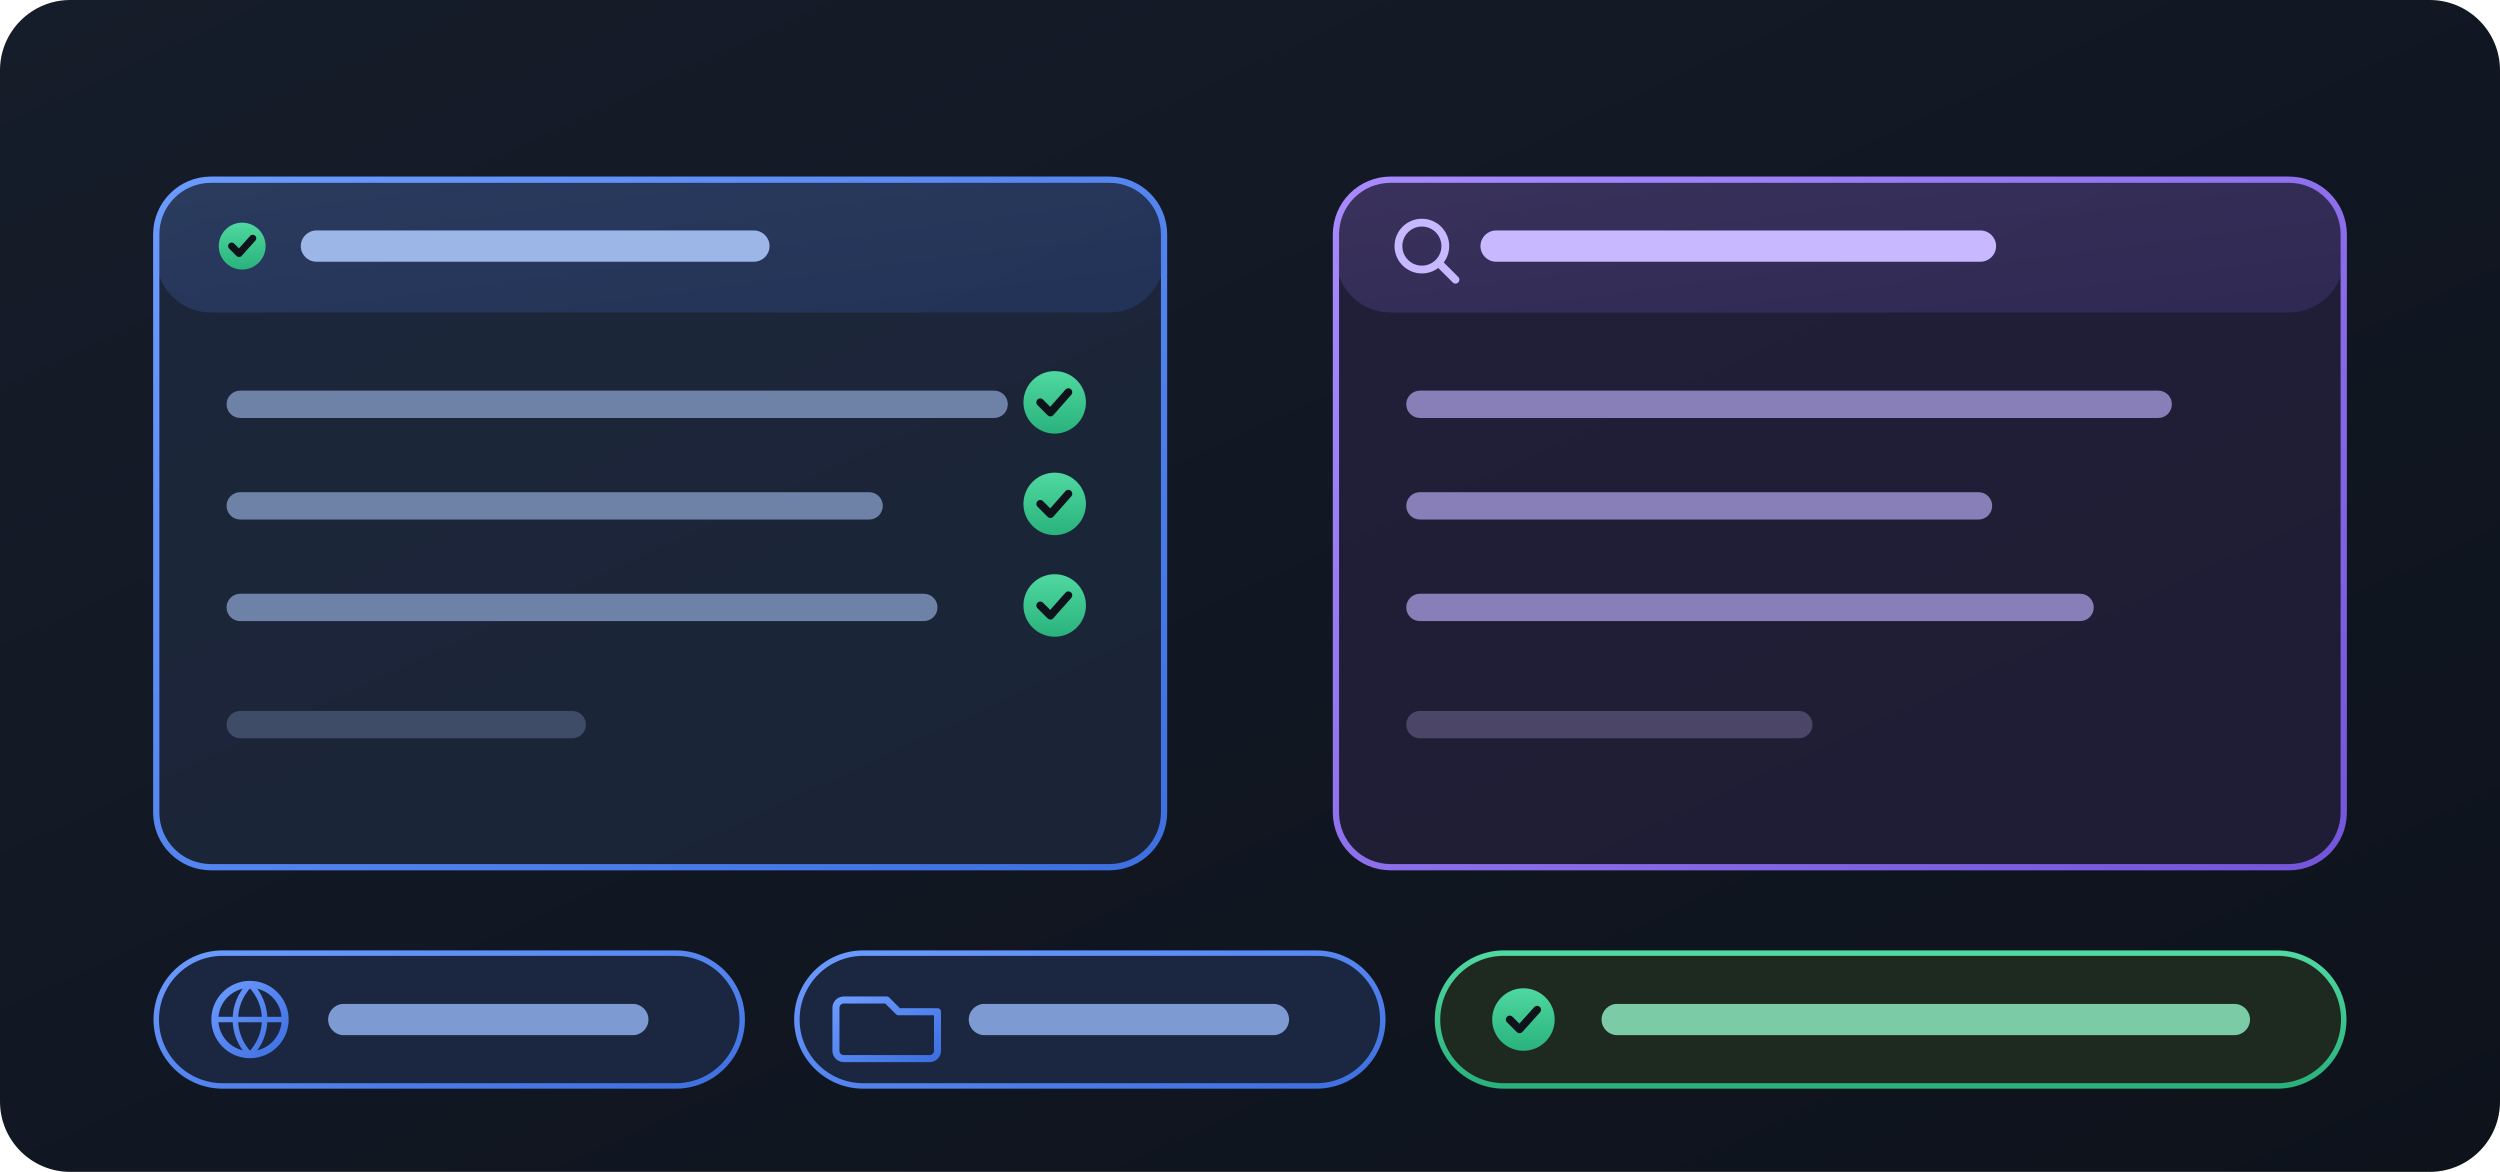
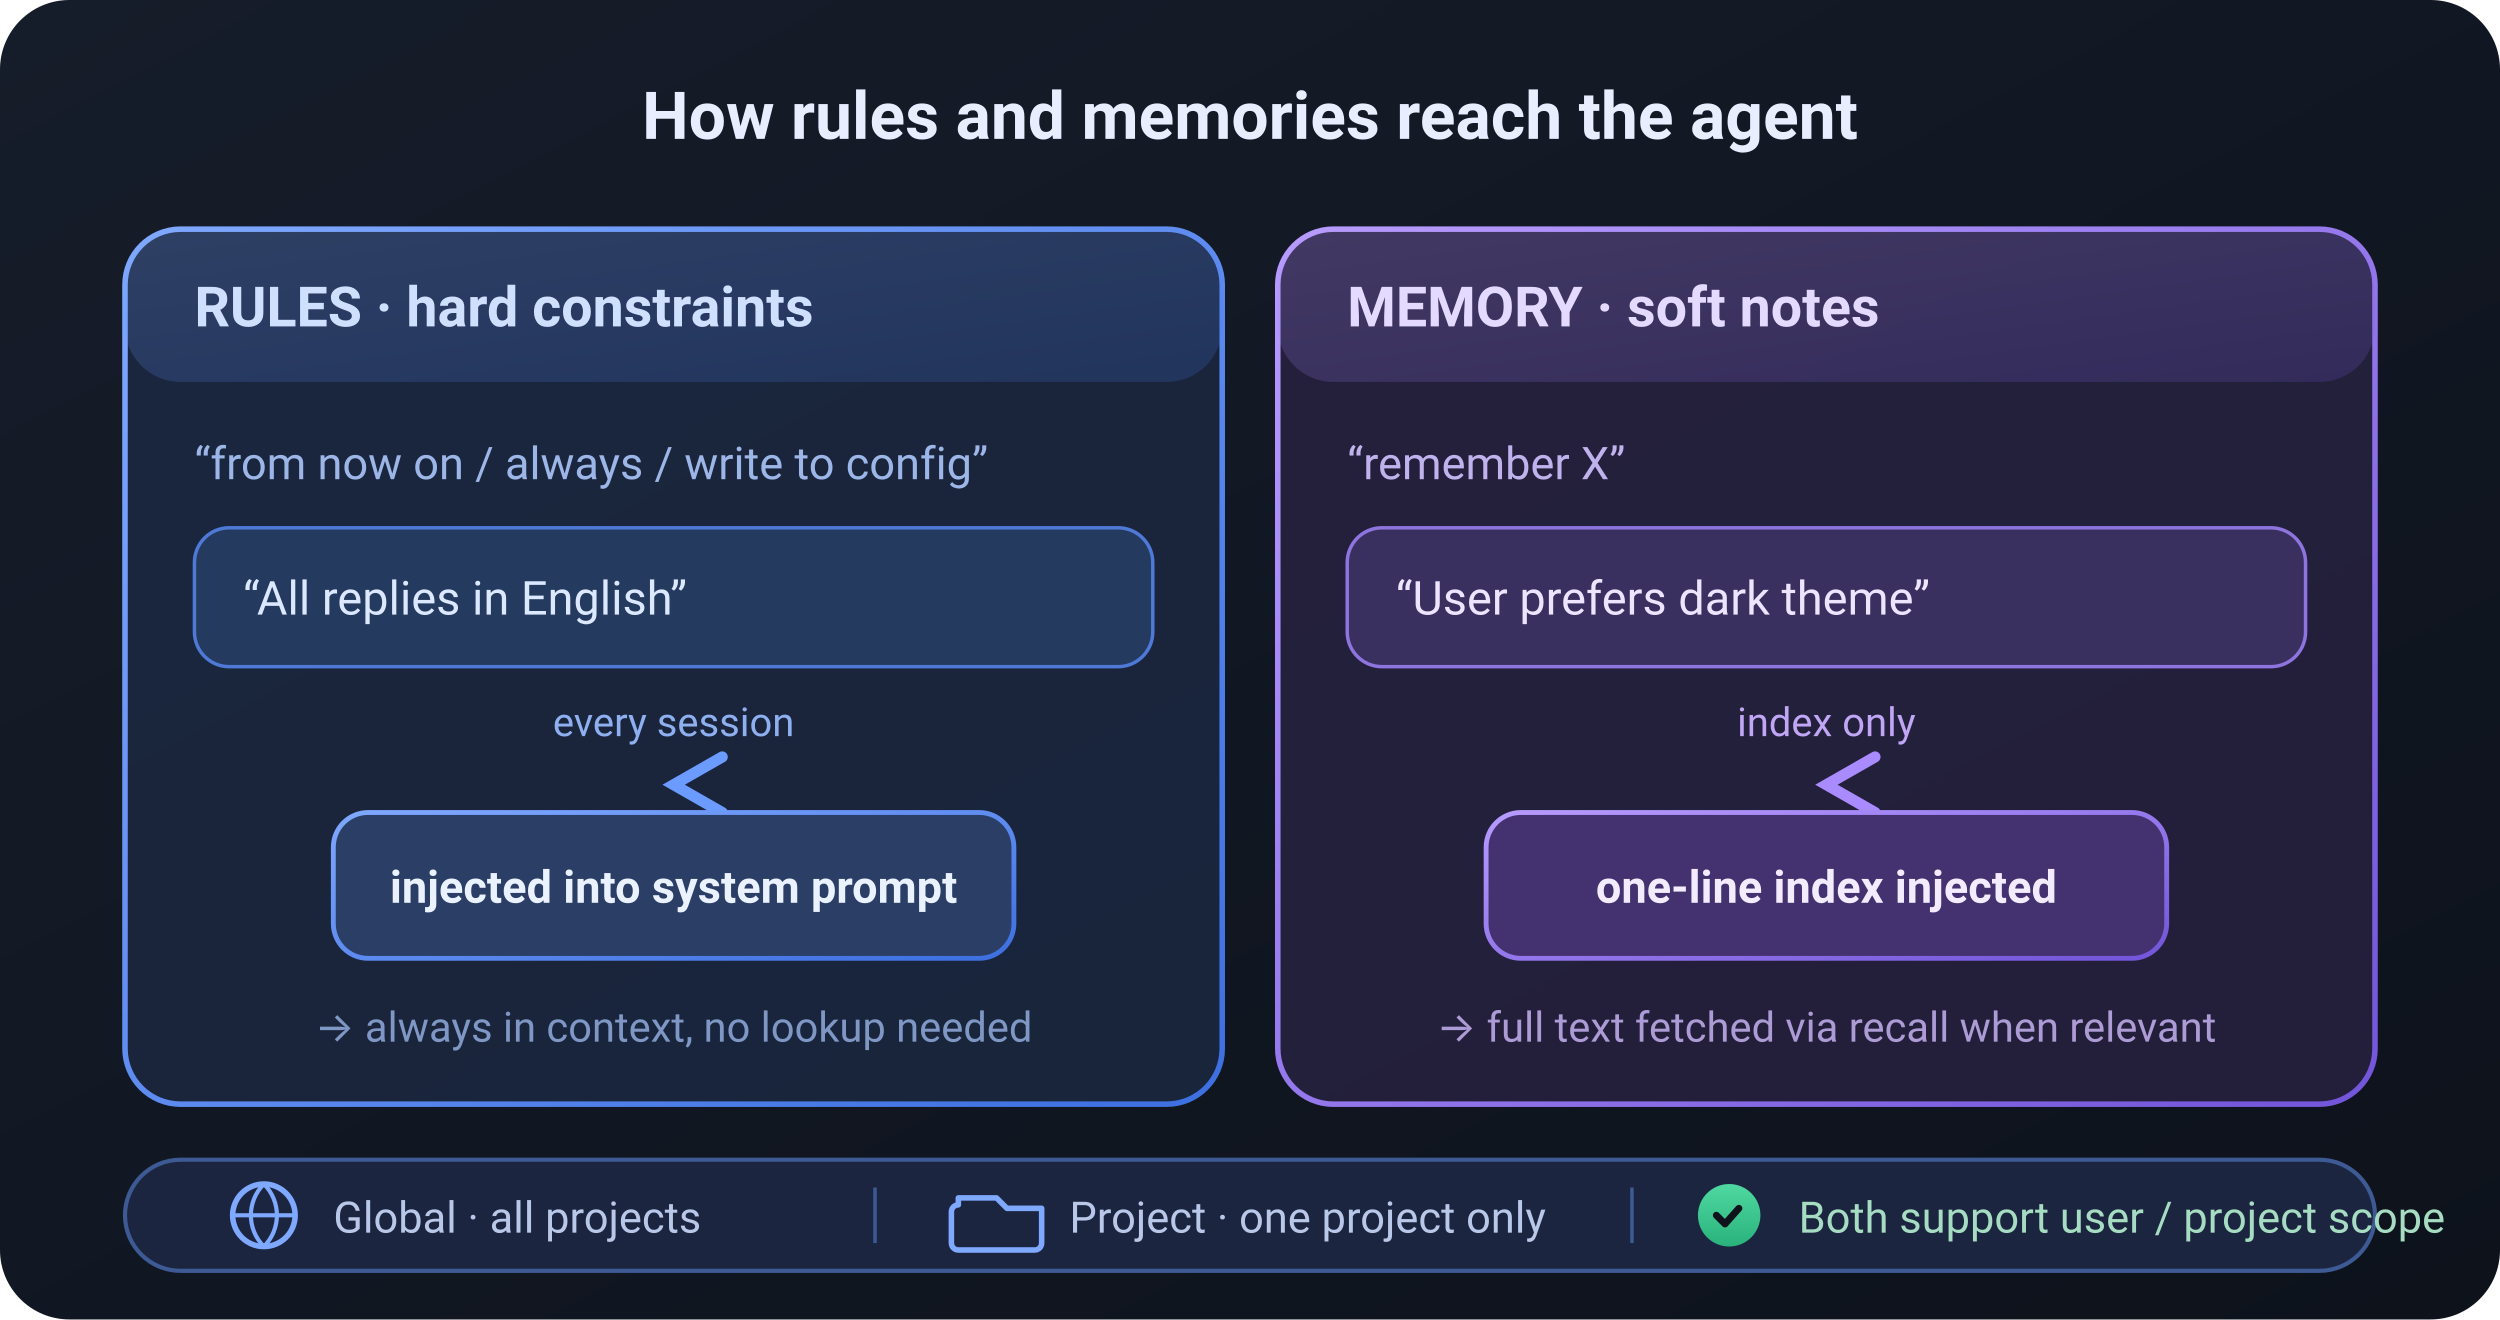
- <svg xmlns="http://www.w3.org/2000/svg" width="640" height="300" viewBox="0 0 640 300">
+ <svg xmlns="http://www.w3.org/2000/svg" width="720" height="380" viewBox="0 0 720 380" font-family="-apple-system, 'Segoe UI', Roboto, 'Microsoft YaHei', sans-serif">
  <defs>
-     <linearGradient id="usBg" x1="0" y1="0" x2="1" y2="1">
+     <linearGradient id="bg" x1="0" y1="0" x2="1" y2="1">
      <stop offset="0" stop-color="#161d2a" />
      <stop offset="1" stop-color="#0d121b" />
    </linearGradient>
-     <linearGradient id="usBlue" x1="0" y1="0" x2="1" y2="1">
-       <stop offset="0" stop-color="#6C9BFF" />
+     <linearGradient id="blue" x1="0" y1="0" x2="1" y2="1">
+       <stop offset="0" stop-color="#7FA8FF" />
      <stop offset="1" stop-color="#3D6FE0" />
    </linearGradient>
-     <linearGradient id="usGreen" x1="0" y1="0" x2="0" y2="1">
+     <linearGradient id="purple" x1="0" y1="0" x2="1" y2="1">
+       <stop offset="0" stop-color="#B79BFF" />
+       <stop offset="1" stop-color="#7255D9" />
+     </linearGradient>
+     <linearGradient id="green" x1="0" y1="0" x2="0" y2="1">
      <stop offset="0" stop-color="#4FD8A0" />
      <stop offset="1" stop-color="#29B27B" />
    </linearGradient>
-     <linearGradient id="usPurple" x1="0" y1="0" x2="1" y2="1">
-       <stop offset="0" stop-color="#A98BFF" />
-       <stop offset="1" stop-color="#7255D9" />
-     </linearGradient>
  </defs>
-   <rect width="640" height="300" rx="18" fill="url(#usBg)" />
-   <rect x="40" y="46" width="258" height="176" rx="14" fill="#233049" fill-opacity="0.55" stroke="url(#usBlue)" stroke-width="1.6" />
-   <rect x="40" y="46" width="258" height="34" rx="14" fill="url(#usBlue)" fill-opacity="0.18" />
-   <circle cx="62" cy="63" r="6" fill="url(#usGreen)" />
-   <path d="M59.3 63l1.9 1.9 3.5-3.9" fill="none" stroke="#0d121b" stroke-width="1.8" stroke-linecap="round" stroke-linejoin="round" />
-   <rect x="77" y="59" width="120" height="8" rx="4" fill="#9DB6E8" />
-   <rect x="58" y="100" width="200" height="7" rx="3.5" fill="#6E82A8" />
-   <circle cx="270" cy="103" r="8" fill="url(#usGreen)" />
-   <path d="M266.3 103l2.6 2.6 4.6-5.2" fill="none" stroke="#0d121b" stroke-width="2" stroke-linecap="round" stroke-linejoin="round" />
-   <rect x="58" y="126" width="168" height="7" rx="3.5" fill="#6E82A8" />
-   <circle cx="270" cy="129" r="8" fill="url(#usGreen)" />
-   <path d="M266.3 129l2.6 2.6 4.6-5.2" fill="none" stroke="#0d121b" stroke-width="2" stroke-linecap="round" stroke-linejoin="round" />
-   <rect x="58" y="152" width="182" height="7" rx="3.5" fill="#6E82A8" />
-   <circle cx="270" cy="155" r="8" fill="url(#usGreen)" />
-   <path d="M266.3 155l2.6 2.6 4.6-5.2" fill="none" stroke="#0d121b" stroke-width="2" stroke-linecap="round" stroke-linejoin="round" />
-   <rect x="58" y="182" width="92" height="7" rx="3.5" fill="#3E4C68" />
-   <rect x="342" y="46" width="258" height="176" rx="14" fill="#2C2647" fill-opacity="0.55" stroke="url(#usPurple)" stroke-width="1.6" />
-   <rect x="342" y="46" width="258" height="34" rx="14" fill="url(#usPurple)" fill-opacity="0.18" />
-   <circle cx="364" cy="63" r="6" fill="none" stroke="#C7B8FF" stroke-width="2" />
-   <path d="M368.4 67.4l4.2 4.2" stroke="#C7B8FF" stroke-width="2" stroke-linecap="round" />
-   <rect x="379" y="59" width="132" height="8" rx="4" fill="#C7B8FF" />
-   <rect x="360" y="100" width="196" height="7" rx="3.5" fill="#887FB8" />
-   <rect x="360" y="126" width="150" height="7" rx="3.5" fill="#887FB8" />
-   <rect x="360" y="152" width="176" height="7" rx="3.5" fill="#887FB8" />
-   <rect x="360" y="182" width="104" height="7" rx="3.5" fill="#4B4668" />
-   <g transform="translate(40,244)">
-     <rect x="0" y="0" width="150" height="34" rx="17" fill="#1B2740" stroke="url(#usBlue)" stroke-width="1.4" />
-     <circle cx="24" cy="17" r="9" fill="none" stroke="url(#usBlue)" stroke-width="1.8" />
-     <path d="M15 17h18M24 8c5 5 5 13 0 18M24 8c-5 5-5 13 0 18" fill="none" stroke="url(#usBlue)" stroke-width="1.4" />
-     <rect x="44" y="13" width="82" height="8" rx="4" fill="#7E9AD2" />
+   <rect width="720" height="380" rx="20" fill="url(#bg)" />
+   <text x="360" y="40" text-anchor="middle" font-size="19" font-weight="700" fill="#E8EEFF">How rules and memories reach the agent</text>
+   <g>
+     <rect x="36" y="66" width="316" height="252" rx="16" fill="#1C2A44" fill-opacity="0.75" stroke="url(#blue)" stroke-width="1.6" />
+     <rect x="36" y="66" width="316" height="44" rx="16" fill="url(#blue)" fill-opacity="0.20" />
+     <text x="56" y="94" font-size="16" font-weight="700" fill="#CFE0FF">RULES · hard constraints</text>
+     <text x="56" y="138" font-size="13" fill="#9DB6E8">“from now on / always / write to config”</text>
+     <rect x="56" y="152" width="276" height="40" rx="10" fill="#243A5E" stroke="#4E79D6" stroke-width="1" />
+     <text x="70" y="177" font-size="13.5" fill="#DCE8FF">“All replies in English”</text>
+     <path d="M194 192 L194 226" stroke="url(#blue)" stroke-width="2" marker-end="url(#arrBlue)" />
+     <defs>
+       <marker id="arrBlue" markerWidth="10" markerHeight="10" refX="5" refY="8" orient="auto">
+         <path d="M1 1 L5 8 L9 1" fill="none" stroke="#6C9BFF" stroke-width="1.6" stroke-linecap="round" />
+       </marker>
+     </defs>
+     <text x="194" y="212" text-anchor="middle" font-size="11.5" fill="#8FB0F0">every session</text>
+     <rect x="96" y="234" width="196" height="42" rx="10" fill="#2A3E66" stroke="url(#blue)" stroke-width="1.4" />
+     <text x="194" y="260" text-anchor="middle" font-size="13" font-weight="600" fill="#EAF1FF">injected into system prompt</text>
+     <text x="194" y="300" text-anchor="middle" font-size="12" fill="#7F97C4">→ always in context, no lookup needed</text>
  </g>
-   <g transform="translate(204,244)">
-     <rect x="0" y="0" width="150" height="34" rx="17" fill="#1B2740" stroke="url(#usBlue)" stroke-width="1.4" />
-     <path d="M12 12h11l3 3h10v10a2 2 0 0 1-2 2H12a2 2 0 0 1-2-2V14a2 2 0 0 1 2-2z" fill="none" stroke="url(#usBlue)" stroke-width="1.8" stroke-linejoin="round" />
-     <rect x="44" y="13" width="82" height="8" rx="4" fill="#7E9AD2" />
+   <g>
+     <rect x="368" y="66" width="316" height="252" rx="16" fill="#2A2344" fill-opacity="0.75" stroke="url(#purple)" stroke-width="1.6" />
+     <rect x="368" y="66" width="316" height="44" rx="16" fill="url(#purple)" fill-opacity="0.20" />
+     <text x="388" y="94" font-size="16" font-weight="700" fill="#E4D9FF">MEMORY · soft notes</text>
+     <text x="388" y="138" font-size="13" fill="#C0B2EC">“remember X”</text>
+     <rect x="388" y="152" width="276" height="40" rx="10" fill="#3A3060" stroke="#8E74DE" stroke-width="1" />
+     <text x="402" y="177" font-size="13.5" fill="#EDE5FF">“User prefers dark theme”</text>
+     <path d="M526 192 L526 226" stroke="url(#purple)" stroke-width="2" marker-end="url(#arrPurple)" />
+     <defs>
+       <marker id="arrPurple" markerWidth="10" markerHeight="10" refX="5" refY="8" orient="auto">
+         <path d="M1 1 L5 8 L9 1" fill="none" stroke="#A98BFF" stroke-width="1.6" stroke-linecap="round" />
+       </marker>
+     </defs>
+     <text x="526" y="212" text-anchor="middle" font-size="11.5" fill="#C0A6F5">index only</text>
+     <rect x="428" y="234" width="196" height="42" rx="10" fill="#443270" stroke="url(#purple)" stroke-width="1.4" />
+     <text x="526" y="260" text-anchor="middle" font-size="13" font-weight="600" fill="#F3ECFF">one-line index injected</text>
+     <text x="526" y="300" text-anchor="middle" font-size="12" fill="#AC9BD4">→ full text fetched via recall when relevant</text>
  </g>
-   <g transform="translate(368,244)">
-     <rect x="0" y="0" width="232" height="34" rx="17" fill="#1E2A1F" stroke="url(#usGreen)" stroke-width="1.4" />
-     <circle cx="22" cy="17" r="8" fill="url(#usGreen)" />
-     <path d="M18.5 17l2.5 2.5 4.5-5" fill="none" stroke="#0d121b" stroke-width="2" stroke-linecap="round" stroke-linejoin="round" />
-     <rect x="42" y="13" width="166" height="8" rx="4" fill="#7BCBA6" />
+   <g>
+     <rect x="36" y="334" width="648" height="32" rx="16" fill="#1B2540" stroke="#3D5A94" stroke-width="1.2" />
+     <circle cx="76" cy="350" r="9" fill="none" stroke="#7FA8FF" stroke-width="1.6" />
+     <path d="M67 350h18M76 341c5 5 5 13 0 18M76 341c-5 5-5 13 0 18" fill="none" stroke="#7FA8FF" stroke-width="1.2" />
+     <text x="96" y="355" font-size="12.5" fill="#B9C8E8">Global · all projects</text>
+     <line x1="252" y1="342" x2="252" y2="358" stroke="#3D5A94" stroke-width="1" />
+     <path d="M276 345h11l3 3h10v10a2 2 0 0 1-2 2h-22a2 2 0 0 1-2-2v-9a2 2 0 0 1 2-2z" fill="none" stroke="#7FA8FF" stroke-width="1.6" stroke-linejoin="round" />
+     <text x="308" y="355" font-size="12.5" fill="#B9C8E8">Project · one project only</text>
+     <line x1="470" y1="342" x2="470" y2="358" stroke="#3D5A94" stroke-width="1" />
+     <circle cx="498" cy="350" r="9" fill="url(#green)" />
+     <path d="M494.3 350l2.5 2.5 4-4.5" fill="none" stroke="#0d121b" stroke-width="2" stroke-linecap="round" stroke-linejoin="round" />
+     <text x="518" y="355" font-size="12.5" fill="#A6DCC2">Both support user / project scope</text>
  </g>
</svg>
